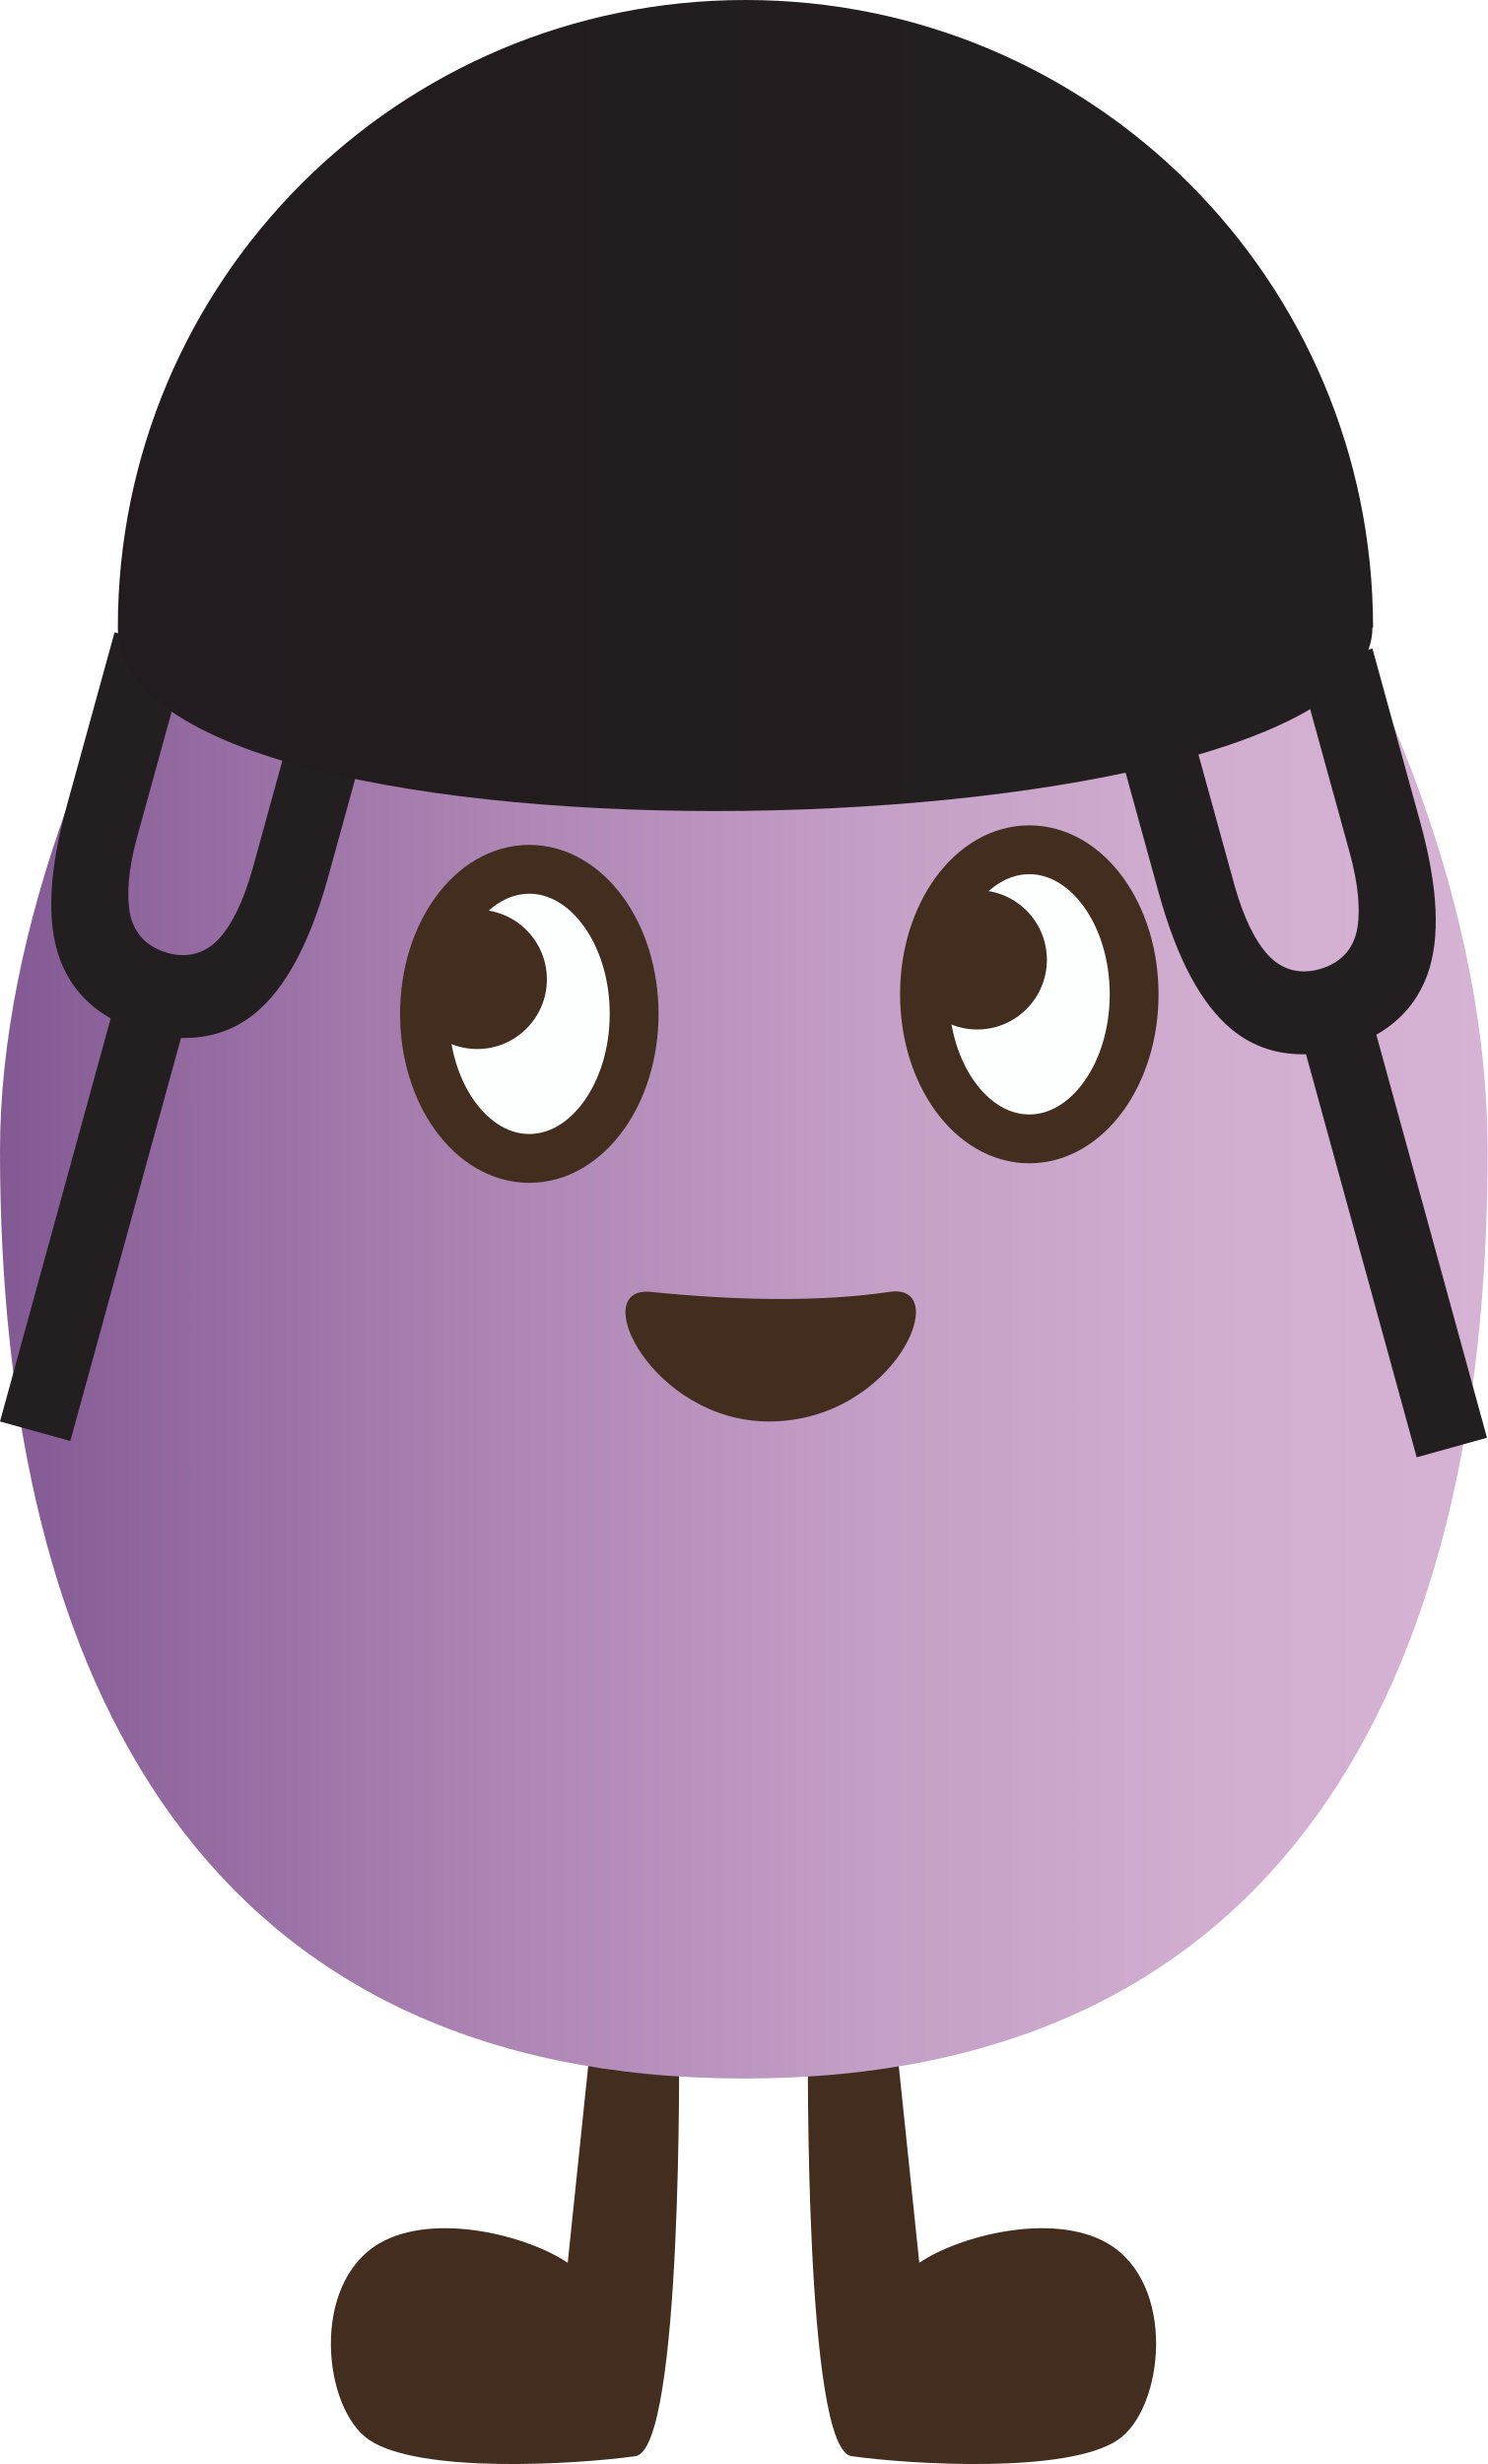
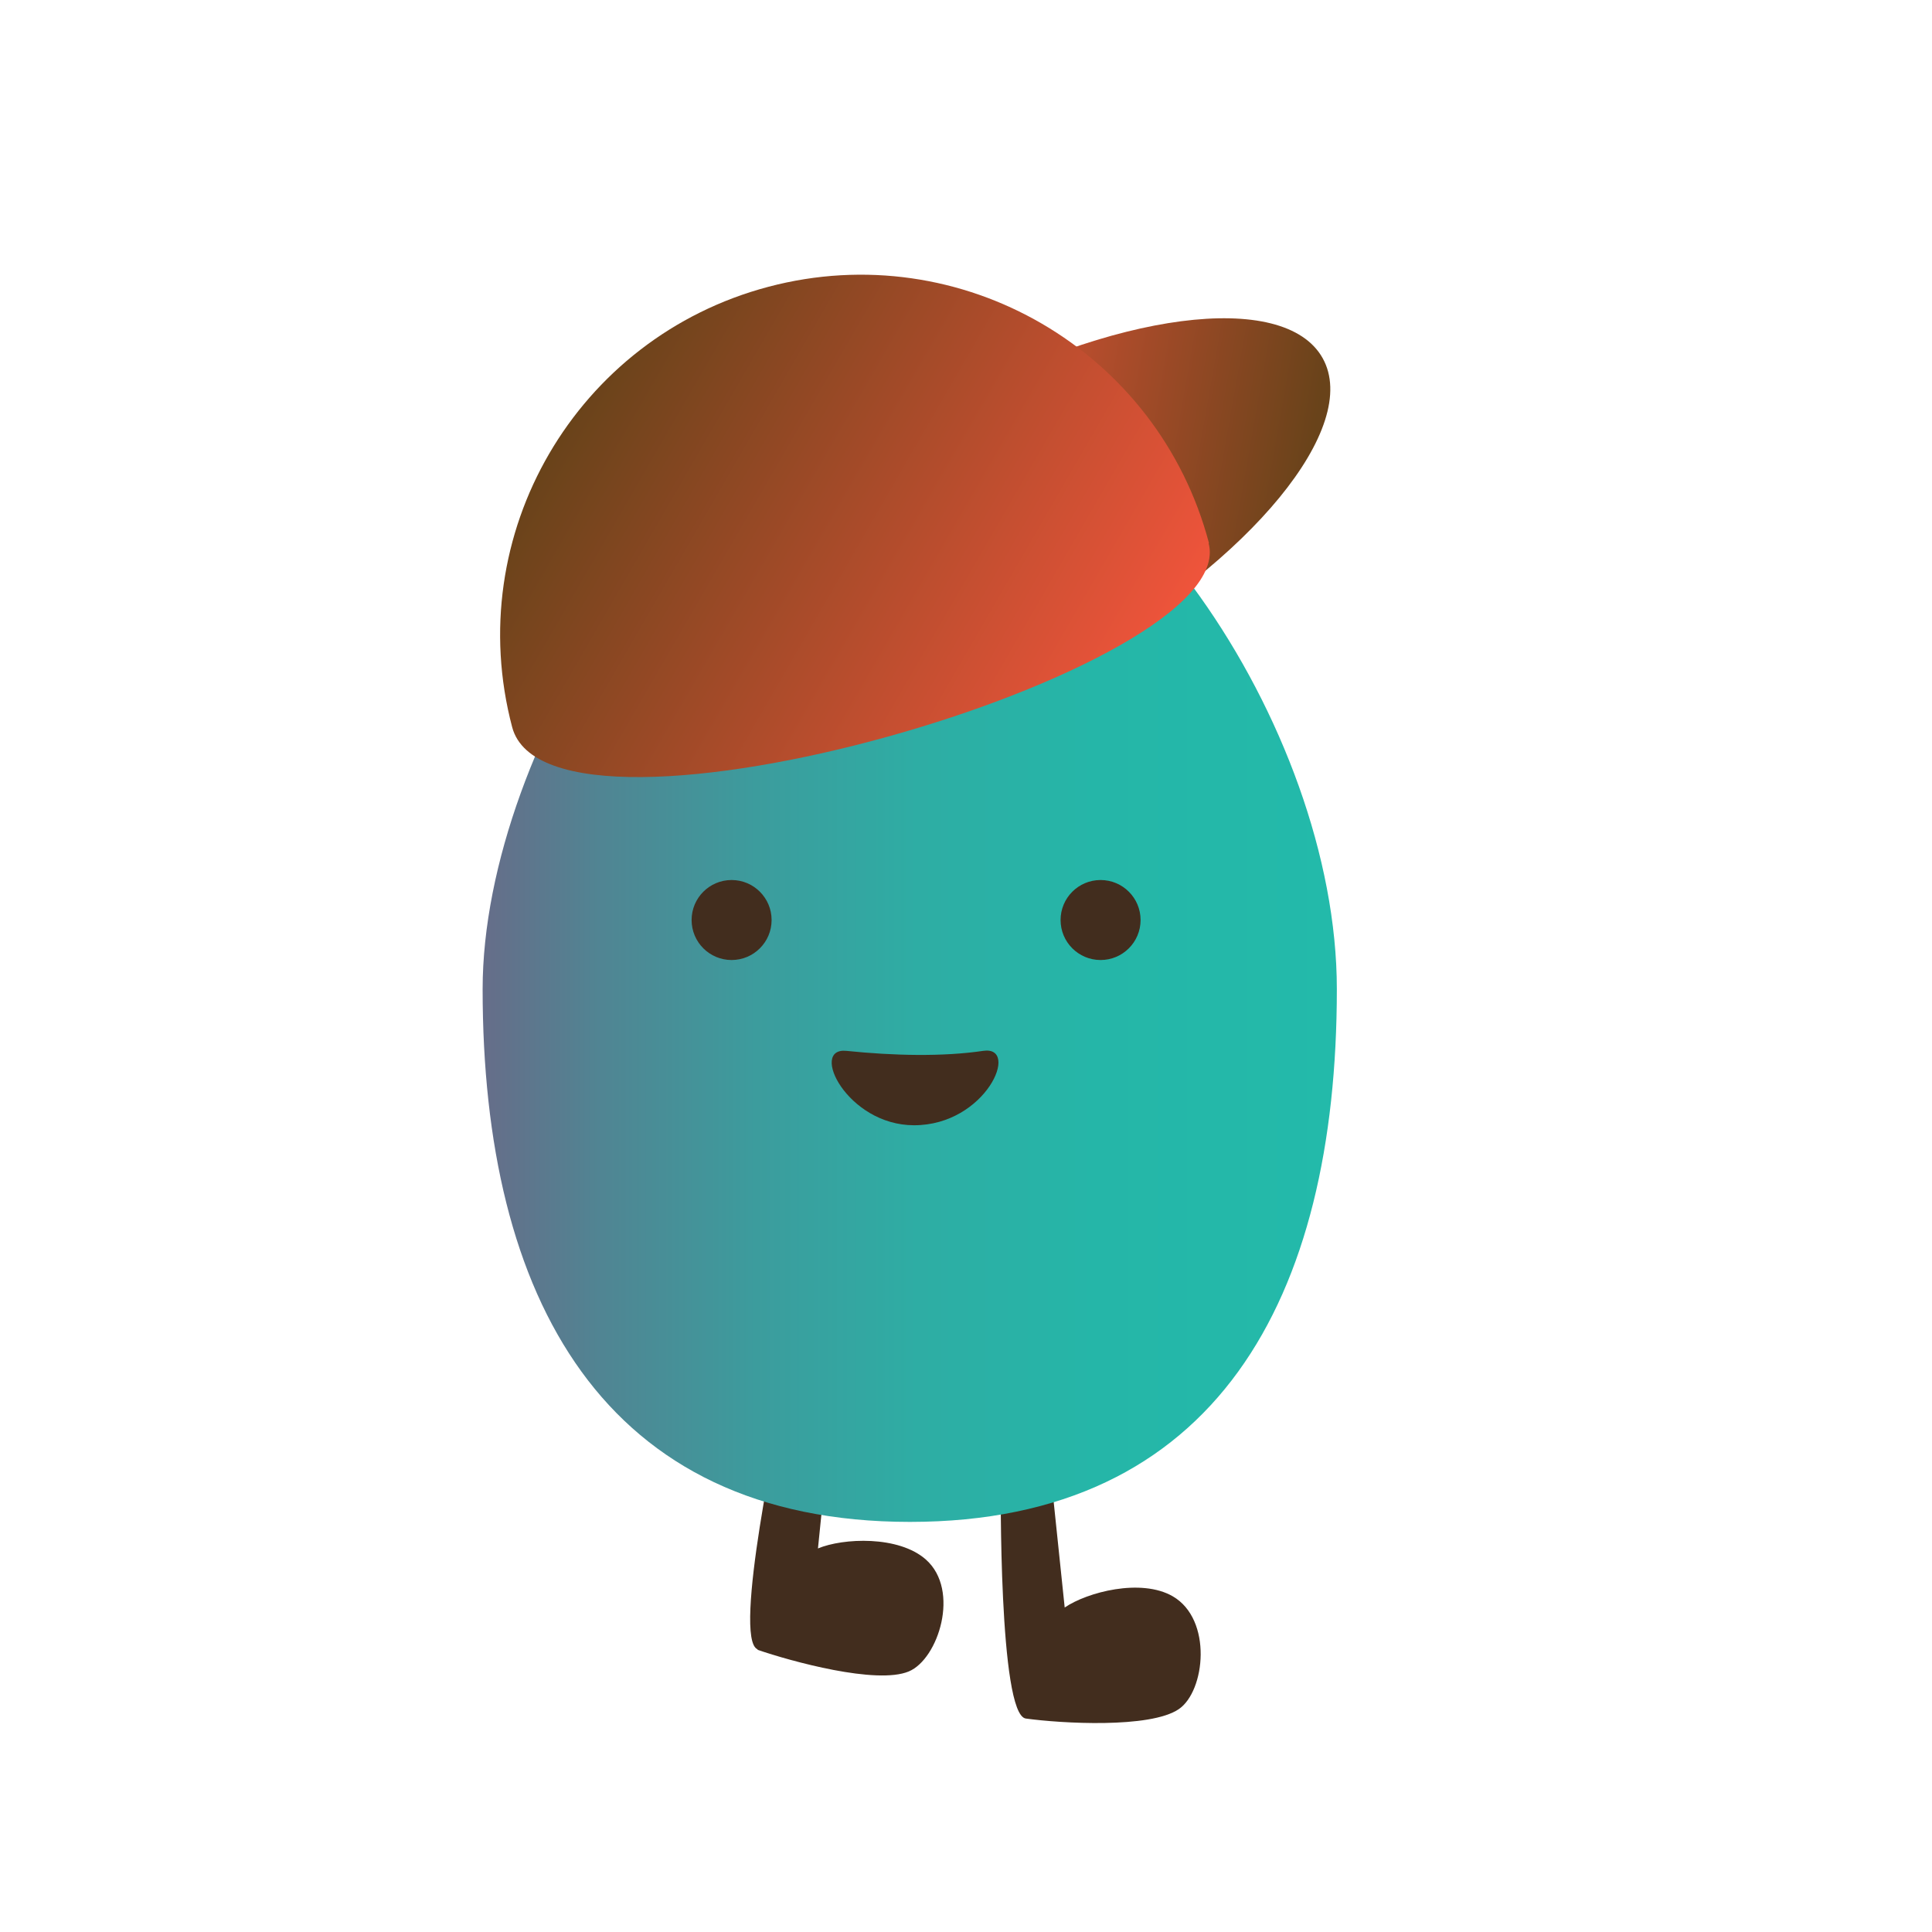
- <svg xmlns="http://www.w3.org/2000/svg" id="Layer_2" data-name="Layer 2" viewBox="0 0 22.85 37.84">
+ <svg xmlns="http://www.w3.org/2000/svg" xmlns:xlink="http://www.w3.org/1999/xlink" id="Layer_2" data-name="Layer 2" viewBox="0 0 51.68 51.68">
  <defs>
    <style>
      .cls-1 {
+         fill: none;
+       }
+ 
+       .cls-2 {
+         fill: url(#linear-gradient-3);
+       }
+ 
+       .cls-3 {
        fill: url(#linear-gradient-2);
      }

-       .cls-2 {
-         fill: #231f20;
-       }
- 
-       .cls-3 {
+       .cls-4 {
        fill: url(#linear-gradient);
-       }
- 
-       .cls-4 {
-         fill: #fdfefe;
-         stroke: #422d1e;
-         stroke-miterlimit: 10;
-         stroke-width: .75px;
      }

      .cls-5 {
        fill: #422d1e;
      }
    </style>
-     <linearGradient id="linear-gradient" x1="22.85" y1="16.94" x2="0" y2="16.94" gradientUnits="userSpaceOnUse">
-       <stop offset="0" stop-color="#d6b2d4" />
-       <stop offset=".19" stop-color="#d1add0" />
-       <stop offset=".42" stop-color="#c39ec6" />
-       <stop offset=".66" stop-color="#ad86b4" />
-       <stop offset=".91" stop-color="#8f659d" />
-       <stop offset="1" stop-color="#835994" />
+     <linearGradient id="linear-gradient" x1="12.91" y1="25.73" x2="35.76" y2="25.73" gradientUnits="userSpaceOnUse">
+       <stop offset="0" stop-color="#666d89" />
+       <stop offset=".14" stop-color="#508593" />
+       <stop offset=".32" stop-color="#3c9c9d" />
+       <stop offset=".51" stop-color="#2eada4" />
+       <stop offset=".72" stop-color="#25b6a8" />
+       <stop offset="1" stop-color="#23baaa" />
    </linearGradient>
-     <linearGradient id="linear-gradient-2" x1="1.81" y1="6.23" x2="21.08" y2="6.23" gradientUnits="userSpaceOnUse">
-       <stop offset="0" stop-color="#221b1f" />
-       <stop offset="1" stop-color="#231f20" />
+     <linearGradient id="linear-gradient-2" x1="71.69" y1="100.82" x2="84.34" y2="100.82" gradientTransform="translate(-29.13 -52.45) rotate(-8.31) scale(.93 .73) skewX(-14.58)" gradientUnits="userSpaceOnUse">
+       <stop offset="0" stop-color="#ef543b" />
+       <stop offset="1" stop-color="#69431a" />
    </linearGradient>
+     <linearGradient id="linear-gradient-3" x1="29.81" y1="19.5" x2="15.28" y2="11.11" gradientTransform="matrix(1,0,0,1,0,0)" xlink:href="#linear-gradient-2" />
  </defs>
  <g id="Layer_1-2" data-name="Layer 1">
-     <path class="cls-5" d="M13.08,37.72c.94.13,3.32.27,4.09-.25.71-.48.91-2.4-.16-3.02-.85-.49-2.29-.11-2.89.3l-.37-3.55-1.34.17s-.06,6.25.67,6.35Z" />
-     <path class="cls-5" d="M9.76,37.72c-.94.13-3.32.27-4.09-.25-.71-.48-.91-2.4.16-3.02.85-.49,2.29-.11,2.89.3l.37-3.55,1.34.17s.06,6.25-.67,6.35Z" />
-     <path class="cls-3" d="M22.85,17.67c0,8.28-3.23,14.25-11.42,14.25S0,25.95,0,17.67C0,11.06,5.98,1.94,11.43,1.94s11.42,8.68,11.42,15.73Z" />
-     <path class="cls-5" d="M13.66,19.84c1-.15.08,1.99-1.85,1.99-1.79,0-2.81-2.09-1.81-1.99,1.26.13,2.58.16,3.66,0Z" />
    <g>
-       <ellipse class="cls-4" cx="15.81" cy="15.27" rx="1.61" ry="2.22" />
-       <circle class="cls-5" cx="15.01" cy="14.74" r="1.07" />
-       <ellipse class="cls-4" cx="8.13" cy="15.57" rx="1.61" ry="2.22" />
-       <circle class="cls-5" cx="7.33" cy="15.04" r="1.07" />
+       <circle class="cls-1" cx="25.84" cy="25.84" r="25.84" />
+       <path class="cls-5" d="M27.44,45.97c.94.13,3.32.27,4.09-.25.71-.48.91-2.4-.16-3.02-.85-.49-2.29-.11-2.89.3l-.37-3.55-1.34.17s-.06,6.25.67,6.35Z" />
+       <path class="cls-5" d="M20.26,44.13c.9.31,3.19.94,4.05.58.79-.33,1.38-2.17.46-2.99-.73-.65-2.22-.58-2.89-.3l.36-3.55-1.34-.11s-1.33,6.11-.63,6.36Z" />
+       <path class="cls-4" d="M35.76,26.46c0,8.28-3.23,14.25-11.42,14.25s-11.43-5.97-11.43-14.25c0-6.61,5.98-15.73,11.43-15.73s11.42,8.68,11.42,15.73Z" />
+       <circle class="cls-5" cx="19.57" cy="24.61" r="1.07" />
+       <circle class="cls-5" cx="29.44" cy="24.61" r="1.07" />
+       <path class="cls-5" d="M26.3,28.11c1-.15.08,1.99-1.85,1.99-1.79,0-2.81-2.09-1.81-1.99,1.26.13,2.58.16,3.66,0Z" />
+       <g>
+         <path class="cls-3" d="M28.81,17.6c-3.07,1.7-7.2-4.74-3.71-6.68,4.65-2.58,9.25-3.18,10.28-1.34s-1.92,5.43-6.57,8.02Z" />
+         <path class="cls-2" d="M32.33,14.53c.9,3.39-17.61,8.78-18.63,4.92-1.36-5.15,1.71-10.42,6.86-11.78,5.15-1.36,10.42,1.71,11.78,6.86Z" />
+       </g>
    </g>
-     <path class="cls-2" d="M19.95,10.26l.78,2.83c.14.51.17.91.11,1.21-.07.3-.26.49-.56.58s-.58.02-.79-.2-.39-.59-.53-1.09l-.78-2.83-1.11.31.73,2.65c.28,1.01.65,1.7,1.12,2.09.33.27.71.39,1.14.38l1.7,6.19,1.08-.3-1.7-6.19c.37-.21.63-.51.78-.91.21-.57.17-1.36-.11-2.37l-.73-2.65-1.11.31Z" />
-     <path class="cls-2" d="M2.89,10.01l-.78,2.83c-.14.51-.17.91-.11,1.21.07.3.26.49.56.58s.58.02.79-.2.39-.59.53-1.09l.78-2.83,1.11.31-.73,2.65c-.28,1.01-.65,1.7-1.12,2.09-.33.27-.71.39-1.14.38l-1.7,6.19-1.08-.3,1.7-6.19c-.37-.21-.63-.51-.78-.91-.21-.57-.17-1.36.11-2.37l.73-2.65,1.11.31Z" />
-     <path class="cls-1" d="M21.08,9.64c0,3.51-19.27,3.99-19.27,0C1.81,4.31,6.12,0,11.45,0s9.64,4.31,9.64,9.64Z" />
  </g>
</svg>
